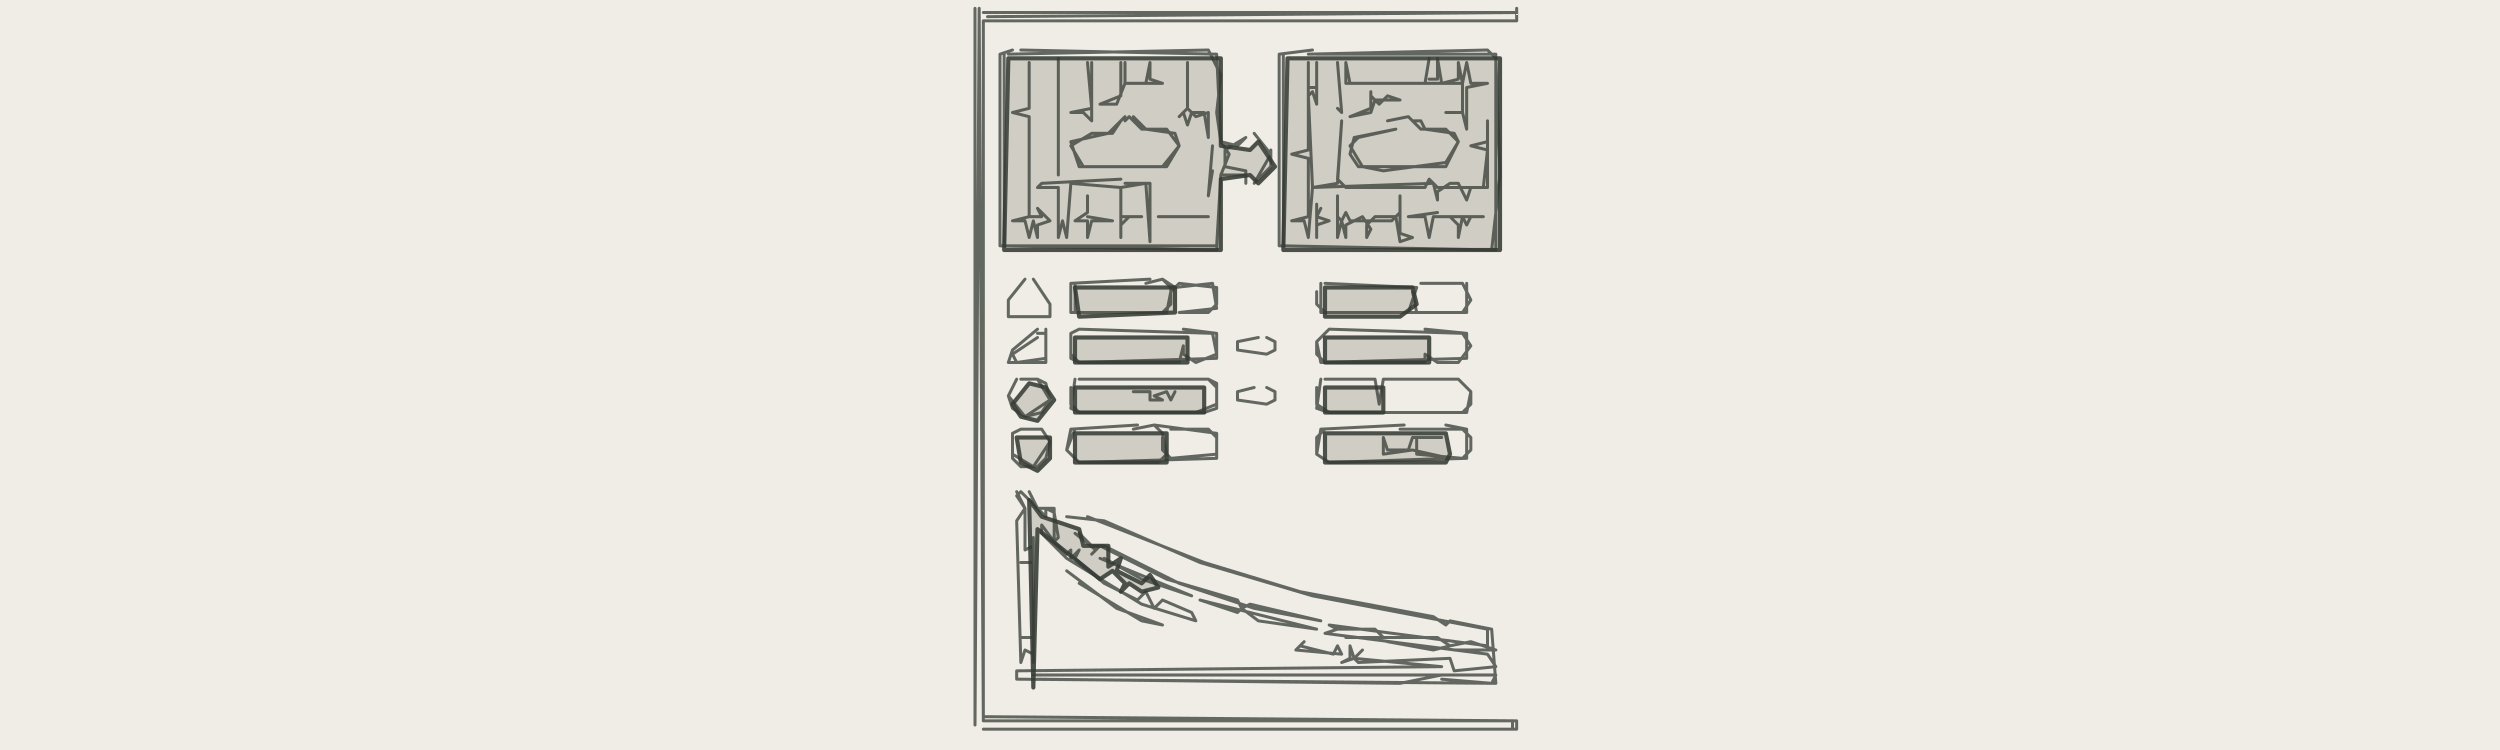
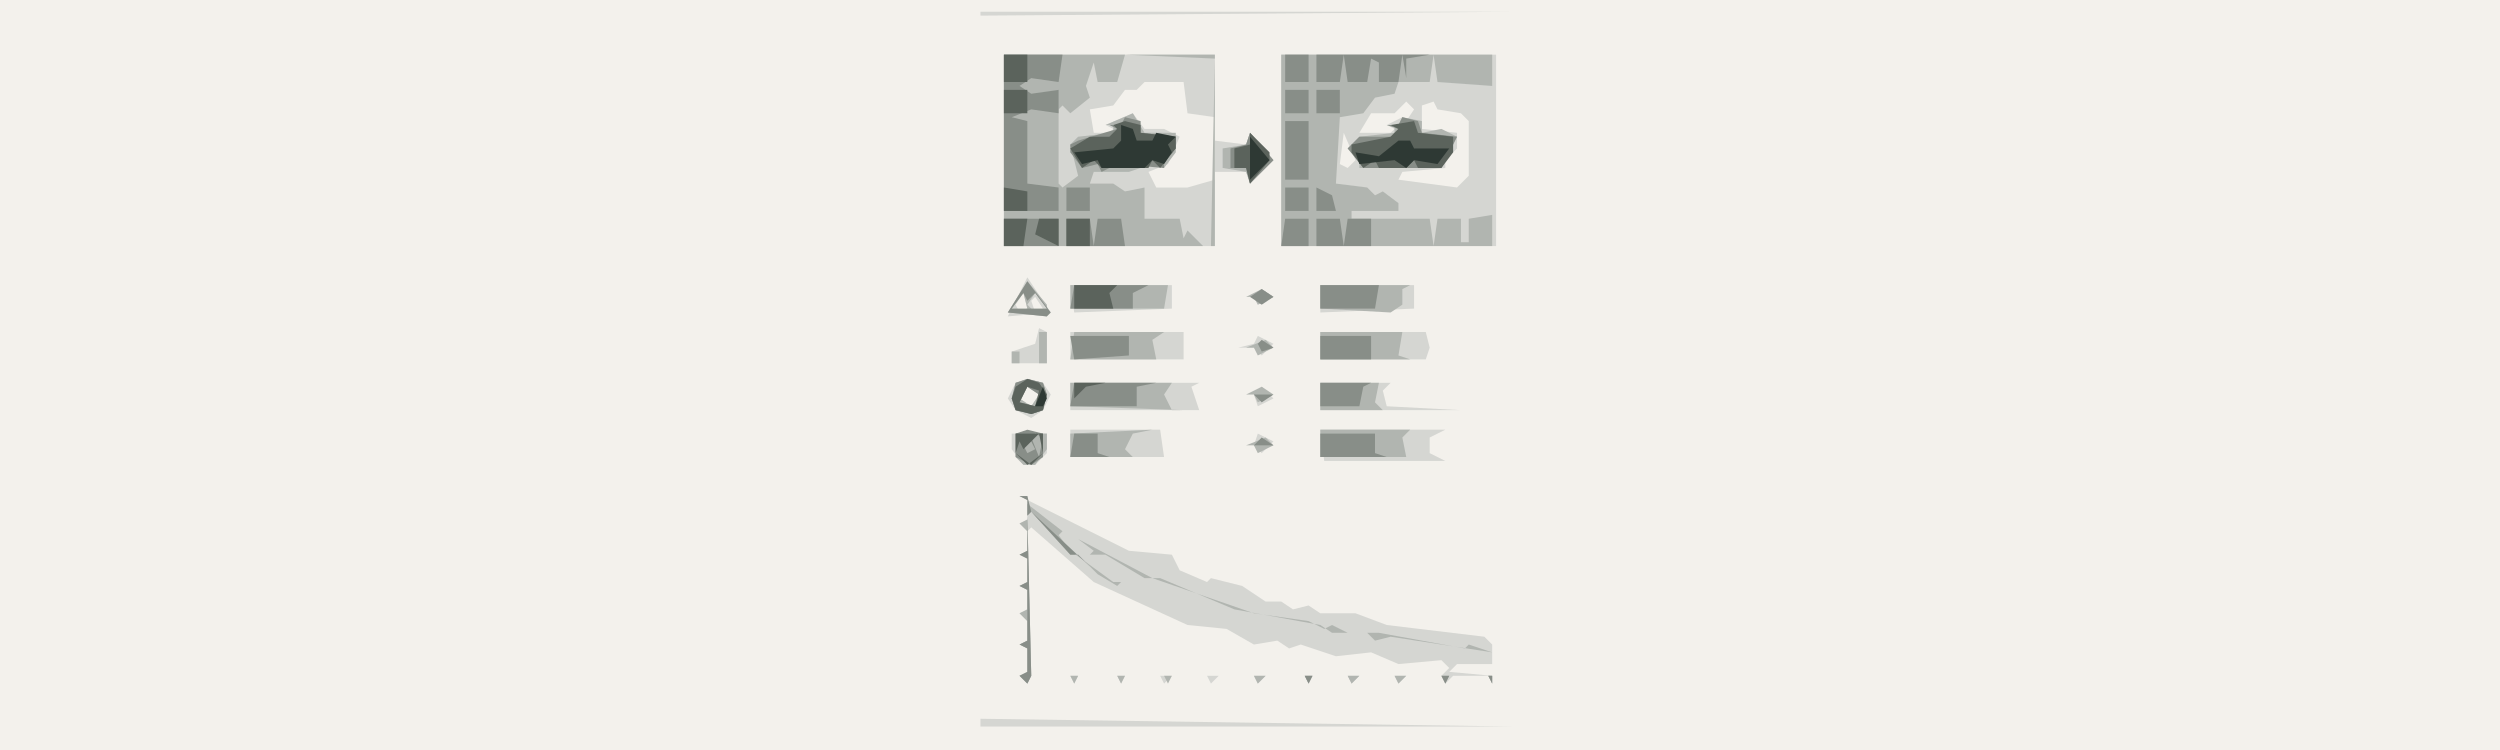
- <svg xmlns="http://www.w3.org/2000/svg" viewBox="0 0 1200 360" role="img" aria-label="SEA Game SE-I illustration">
-   <rect width="1200" height="360" fill="#f0ede6" />
-   <g>
-     <polygon points="484,28 482,120 586,120 586,86 600,84 604,88 612,80 604,68 600,72 586,70 586,28" fill="#777869" fill-opacity=".27" stroke="#4b5149" stroke-width="2" stroke-linejoin="round" />
-     <polygon points="618,28 616,120 720,120 720,28" fill="#777869" fill-opacity=".27" stroke="#4b5149" stroke-width="2" stroke-linejoin="round" />
-     <polygon points="636,208 636,222 694,222 696,218 694,208" fill="#777869" fill-opacity=".27" stroke="#4b5149" stroke-width="2" stroke-linejoin="round" />
-     <polygon points="516,186 516,198 578,198 578,186" fill="#777869" fill-opacity=".27" stroke="#4b5149" stroke-width="2" stroke-linejoin="round" />
-     <polygon points="494,240 496,330 498,254 528,278 534,274 540,280 538,284 542,280 548,284 556,282 552,276 548,280 536,274 538,268 532,272 532,262 520,262 518,254 500,248" fill="#777869" fill-opacity=".27" stroke="#4b5149" stroke-width="2" stroke-linejoin="round" />
-     <polygon points="516,138 518,152 564,150 564,138" fill="#777869" fill-opacity=".27" stroke="#4b5149" stroke-width="2" stroke-linejoin="round" />
-     <polygon points="516,162 516,174 570,174 570,162" fill="#777869" fill-opacity=".27" stroke="#4b5149" stroke-width="2" stroke-linejoin="round" />
-     <polygon points="516,208 516,222 560,222 560,208" fill="#777869" fill-opacity=".27" stroke="#4b5149" stroke-width="2" stroke-linejoin="round" />
-     <polygon points="636,162 636,174 686,174 686,162" fill="#777869" fill-opacity=".27" stroke="#4b5149" stroke-width="2" stroke-linejoin="round" />
-     <polygon points="636,138 636,152 672,152 680,146 678,138" fill="#777869" fill-opacity=".27" stroke="#4b5149" stroke-width="2" stroke-linejoin="round" />
-     <polygon points="636,186 636,198 664,198 664,186" fill="#777869" fill-opacity=".27" stroke="#4b5149" stroke-width="2" stroke-linejoin="round" />
-     <polygon points="494,184 486,194 490,200 498,202 506,192 502,186" fill="#777869" fill-opacity=".27" stroke="#4b5149" stroke-width="2" stroke-linejoin="round" />
-     <polygon points="488,210 490,222 498,226 504,220 504,210" fill="#777869" fill-opacity=".27" stroke="#4b5149" stroke-width="2" stroke-linejoin="round" />
-   </g>
-   <path d="M468,4 L468,348 L470,4 L472,346 L726,346 L726,350 L472,350 L728,350 L728,346 L472,344 L472,10 L728,10 L728,4 M512,248 L530,250 L576,270 L630,286 L714,302 L714,310 L638,300 L642,302 L636,304 L714,314 L718,320 L698,322 L696,316 L652,318 L650,316 L654,312 L650,316 L648,310 L648,316 L644,318 L650,316 L692,320 L488,322 L488,326 L718,328 L716,302 L696,298 L694,300 L688,296 L624,284 L578,270 L522,248 M628,30 L628,72 L620,74 L628,76 L628,104 L620,106 L626,106 L628,114 L630,90 L688,88 L690,96 L690,92 L696,88 L700,88 L704,96 L706,90 L714,90 L714,58 L714,68 L706,70 L714,72 L712,90 L690,90 L686,86 L684,90 L646,90 L642,86 L644,58 L642,88 L630,90 L628,46 L630,44 L632,50 L632,30 L632,42 L628,42 M488,236 L492,244 L488,250 L490,318 L492,312 L496,314 L496,318 L496,258 L496,262 L492,264 L492,244 L488,238 L490,236 L502,248 L502,244 L506,246 L508,258 L506,260 L500,252 L500,256 L512,268 L548,290 L574,298 L572,294 L558,288 L554,292 L550,284 L546,288 L530,280 L516,268 L518,264 L514,268 L514,264 L512,266 L506,260 L506,244 L498,244 L494,236 M472,6 L728,6 L474,8 M486,24 L480,26 L480,118 L584,120 L586,84 L598,84 L598,88 L598,82 L588,80 L588,72 L598,66 L594,70 L586,68 L584,26 L490,24 M484,26 L580,24 L586,36 L584,54 L586,68 L590,74 L586,84 L584,118 L482,118 L482,26 M496,324 L692,324 L672,328 L498,326 M630,24 L614,26 L614,118 L718,120 L718,26 L632,26 M516,256 L526,264 L524,266 L528,262 L560,278 L594,288 L596,292 L594,294 L576,288 L632,302 L604,298 L596,292 L600,290 L634,298 L602,292 L566,280 L530,262 L524,262 L518,256 M628,26 L714,24 L718,28 L720,84 L716,120 L616,118 L616,26 M686,28 L684,40 L648,40 L646,30 L646,40 L702,40 L702,54 L694,54 L702,54 L704,62 L704,42 L714,40 L706,40 L704,30 L702,40 L700,30 L700,38 L692,40 L690,28 L690,38 L686,38 M538,86 L500,88 L498,90 L508,90 L508,114 L510,106 L512,114 L514,88 L538,90 L538,114 L538,108 L542,104 L548,104 L538,104 L538,90 L550,88 L552,116 L552,88 L540,88 M676,56 L666,58 L676,56 L682,62 L694,62 L700,68 L694,78 L664,82 L654,80 L648,70 L652,66 L670,62 L650,66 L648,74 L652,80 L694,80 L700,68 L698,64 L684,62 L682,58 L678,58 M672,206 L702,206 L706,210 L706,216 L702,220 L680,218 L680,210 L692,210 L678,210 L676,216 L666,216 L664,210 L664,218 L678,216 L696,220 L638,222 L632,218 L632,210 L636,206 M552,134 L514,136 L514,150 L560,150 L562,140 L566,136 L584,138 L584,146 L580,150 L566,150 L584,148 L582,136 L564,138 L558,134 M636,182 L660,182 L662,194 L664,182 L700,182 L706,188 L706,194 L702,198 L638,198 L632,194 L632,186 M642,94 L642,114 L644,106 L646,114 L646,108 L654,104 L658,110 L656,114 L656,108 L660,104 L670,104 L672,116 L678,114 L672,112 L672,94 L672,102 L668,106 L648,106 L646,102 L644,106 L642,104 M518,158 L582,160 L584,170 L574,174 L568,170 L568,166 L566,174 L518,174 L514,170 L514,162 M638,158 L702,160 L706,166 L700,174 L690,174 L684,170 L684,174 L636,174 L632,170 L632,164 M494,30 L494,52 L486,54 L494,56 L494,104 L486,106 L492,106 L494,114 L496,106 L498,114 L498,108 L504,106 L498,100 L500,104 L494,104 M546,204 L514,206 L512,216 L518,222 L584,220 L584,208 L554,204 M518,182 L580,182 L584,186 L584,194 L574,198 L518,198 L514,194 L514,186 M674,204 L634,206 L632,218 L638,222 L704,220 L704,206 L694,204 M540,56 L532,64 L514,68 L518,80 L560,80 L566,70 L564,64 L550,62 L544,56 M540,58 L542,56 L548,62 L560,62 L566,70 L558,80 L520,80 L514,70 L524,64 L534,64 L538,58 M638,158 L632,164 L634,174 L704,172 L704,160 L684,158 M518,158 L514,160 L514,172 L518,174 L584,172 L584,160 L568,158 M538,30 L538,46 L528,50 L536,50 L540,40 L558,40 L552,38 L552,30 L550,40 L540,40 L540,30 M690,102 L676,104 L684,104 L686,114 L688,104 L696,104 L700,108 L700,114 L702,104 L704,108 L706,104 L712,104 L692,104 M636,136 L680,138 L676,150 L636,150 L632,146 L632,140 M634,182 L632,196 L638,198 L704,198 L706,188 L700,182 M512,274 L536,292 L558,300 L548,298 L518,280 M516,182 L514,196 L518,198 L578,198 L584,196 L584,184 L580,182 M634,136 L634,150 L704,150 L704,136 M528,268 L572,286 L548,278 L530,268 M508,28 L508,84 L508,52 M544,206 L554,204 L558,208 L560,218 L556,222 L518,222 L512,216 L516,206 M570,30 L570,52 L566,56 L568,54 L570,60 L572,54 L578,54 L580,66 L580,54 L574,56 L570,52 M550,136 L558,134 L562,138 L562,146 L558,150 L516,150 L516,136 M522,30 L524,52 L514,54 L520,54 L524,58 L524,30 M658,44 L658,52 L648,56 L658,54 L660,48 L672,48 L666,46 L662,50 L658,46 M682,136 L702,136 L706,144 L702,150 L680,150 L678,140 M664,306 L690,306 L696,310 L688,312 L666,308 M562,206 L580,206 L584,210 L584,218 L562,220 L558,216 L558,210 M522,94 L522,102 L516,106 L522,106 L522,114 L524,106 L534,106 L522,104 M492,134 L484,144 L484,152 L504,152 L504,146 L496,134 M692,324 L718,324 L716,328 L692,326 M498,158 L486,168 L484,174 L502,174 L502,158 M626,308 L622,312 L644,314 L642,310 L640,314 L624,310 M490,270 L496,270 L496,306 L490,306 M488,182 L484,190 L486,196 L492,200 L500,198 L504,192 L502,184 L498,182 M490,182 L498,182 L504,192 L492,200 L484,190 L486,186 M490,206 L500,206 L504,212 L496,224 L486,218 L486,210 M490,206 L486,208 L486,220 L490,224 L498,224 L502,220 L504,212 L500,206 M498,160 L502,160 L502,172 L488,174 L486,170 L498,162 M602,64 L610,74 L602,88 L610,80 L610,72 M696,310 L706,308 L718,312 L698,312 M642,302 L660,302 L664,306 L646,306 M604,162 L594,164 L594,168 L608,170 L612,168 L612,164 L608,162 M602,186 L594,188 L594,192 L608,194 L612,192 L612,188 L608,186 M556,104 L580,104 L566,104 M544,188 L552,188 L552,192 L558,192 L554,190 L560,188 L562,192 L564,188 M632,98 L632,114 L632,108 L638,106 L632,104 L634,100 M582,70 L580,94 L582,82 M642,30 L644,54 L642,52" fill="none" stroke="#343b35" stroke-opacity=".75" stroke-width="1.45" stroke-linecap="round" stroke-linejoin="round" />
+ <svg xmlns="http://www.w3.org/2000/svg" viewBox="0 0 640 192" role="img" aria-label="SE-I detailed vector artwork">
+   <rect width="640" height="192" fill="#f3f1ec" />
+   <path fill="#d5d6d2" fill-rule="evenodd" d="M261,127 263,128 263,133 261,134 263,136 263,141 261,142 263,143 263,149 261,150 263,151 263,156 261,157 263,159 263,164 261,165 263,166 263,172 261,173 263,175 264,173 274,173 275,175 276,173 286,173 287,175 288,173 297,173 298,175 300,173 309,173 310,175 312,173 321,173 322,175 324,173 334,173 335,175 336,173 345,173 346,175 348,173 357,173 358,175 360,173 369,173 370,175 372,173 381,173 382,175 382,173 371,172 373,170 382,170 382,165 380,163 355,160 347,157 338,157 335,155 331,156 328,154 324,154 318,150 310,148 309,149 302,146 300,142 289,141ZM263,136 264,135 280,149 304,160 314,161 321,165 327,164 330,166 333,165 342,168 351,167 358,170 369,169 371,171 369,173 264,173ZM326,113 322,111 321,114 317,114 321,114 323,116ZM338,110 339,118 370,118 366,116 366,112 370,110ZM274,110 274,117 298,117 297,110ZM259,111 259,115 262,119 265,119 268,116 268,111ZM323,99 321,101 318,101 321,101 322,104 326,102ZM338,98 338,105 374,105 355,104 354,100 356,98 360,98ZM274,98 274,105 307,105 305,99 307,98ZM263,97 260,98 258,102 260,105 264,107 267,105 269,101 267,98ZM263,99 266,101 264,104 261,102ZM326,88 322,86 321,88 317,89 321,89 323,91ZM338,85 338,92 365,92 366,89 365,85ZM274,85 274,92 303,92 303,85ZM268,85 266,84 265,88 259,90 259,93 268,93ZM326,76 323,74 321,76 318,76 321,76 322,78ZM338,73 338,80 362,79 362,73ZM274,73 275,80 300,79 300,73ZM263,71 258,81 269,80ZM264,77 265,76 267,79 265,80ZM262,75 263,79 261,80 260,78ZM328,14 328,63 383,63 383,14ZM344,34 347,41 345,43 343,42ZM364,27 367,26 368,28 374,29 376,31 376,45 373,48 358,46 359,44 370,43 370,41 373,38 373,34 364,33ZM362,28 360,31 359,30 355,32 357,33 356,34 348,34 351,29 357,29 360,26ZM257,14 257,63 311,63 311,44 319,44 320,47 326,41 320,34 319,37 311,36 311,14ZM279,28 285,27 288,23 291,23 293,21 303,21 304,29 311,30 311,46 304,48 296,48 294,44 299,42 302,35 298,33 293,33 290,29 283,32 285,33 284,34 280,34ZM251,3 251,186 388,186 251,184 251,4 388,3Z" />
+   <path fill="#b1b5b0" fill-rule="evenodd" d="M276,138 280,141 279,142 283,142 293,148 297,148 316,156 338,160 341,162 350,162 352,164 356,163 382,167 376,165 375,166 353,162 345,162 341,160 339,161 335,159 321,157 295,148ZM261,127 263,128 263,133 261,134 263,136 263,141 261,142 263,143 263,149 261,150 263,151 263,156 261,157 263,159 263,164 261,165 263,166 263,172 261,173 263,175 264,173 274,173 275,175 276,173 286,173 287,175 288,173 298,173 299,175 300,173 321,173 322,175 324,173 334,173 335,175 336,173 345,173 346,175 348,173 357,173 358,175 360,173 369,173 370,175 371,173 381,173 382,175 382,173 264,173 263,132 264,131 274,142 276,142 281,147 286,150 287,149 285,149 274,141 271,137 272,136 263,129 263,127ZM319,114 321,114 322,116 326,114 324,112ZM338,117 365,117 360,117 359,112 361,110 367,110 338,110ZM274,111 274,117 296,117 290,117 288,115 290,111 295,110ZM260,111 260,117 262,119 265,119 268,115 268,111ZM319,101 321,101 322,103 326,101 323,99ZM338,98 338,105 361,105 354,105 352,103 353,98ZM274,104 303,105 300,105 298,101 300,98 306,98 274,98ZM263,97 260,98 259,102 260,105 264,106 267,105 268,101 267,98ZM263,99 266,101 264,104 261,102ZM259,90 259,93 261,93 261,90ZM319,89 321,89 322,91 326,89 324,87ZM338,85 338,92 361,92 358,91 359,85ZM274,92 296,92 295,87 298,85 275,85ZM266,85 266,93 268,93 268,85ZM319,76 321,76 322,78 326,76 323,74ZM338,79 356,80 359,78 359,74 361,73 338,73ZM274,79 298,79 299,73 274,73ZM263,72 258,80 268,81 268,78ZM263,78 265,75 268,79 265,80ZM262,75 263,79 260,80 259,79ZM320,34 319,37 313,38 313,43 319,44 320,47 326,41ZM373,35 369,33 364,34 364,31 359,30 358,32 355,32 357,32 357,34 348,35 345,38 348,41 348,43 369,43ZM328,14 328,63 382,63 382,48 382,55 376,56 376,62 374,62 374,56 368,56 367,63 366,56 346,56 346,54 358,54 358,52 354,49 352,50 350,48 342,47 343,30 349,29 352,25 357,24 358,21 366,21 367,14 368,21 382,22 382,34 382,14ZM257,14 257,63 311,63 311,14ZM280,16 281,21 286,21 288,14 311,15 310,63 308,63 304,59 303,61 302,56 293,56 293,48 288,49 285,47 279,47 280,44 289,44 295,42 298,43 301,39 301,34 293,34 290,29 283,32 285,32 285,34 276,35 274,37 276,45 272,48 271,47 271,28 272,27 274,29 279,25 278,22Z" />
+   <path fill="#888e88" fill-rule="evenodd" d="M261,127 263,128 263,141 261,142 263,143 263,149 261,150 263,151 263,164 261,165 263,166 263,172 261,173 263,175 264,173 334,173 335,175 336,173 369,173 370,175 371,173 381,173 382,175 382,173 264,173 263,132 264,131 274,142 276,142 279,145 264,131 263,127ZM321,114 326,114 323,112ZM338,111 338,117 355,117 352,116 352,111ZM275,111 274,117 284,117 281,116 281,111ZM263,110 260,111 260,117 264,119 267,117 267,111ZM262,114 264,113 265,115 263,116ZM265,111 267,112 266,117 264,112ZM321,101 323,103 326,101ZM338,104 348,104 349,99 351,98 338,98ZM274,104 291,104 291,99 296,98 275,98ZM263,97 260,98 259,102 260,105 264,106 267,105 268,101 267,98ZM263,99 266,101 265,104 261,103ZM322,88 323,90 326,89 323,87ZM338,86 338,92 351,92 351,86ZM274,86 275,92 289,91 289,86ZM323,74 320,76 323,78 326,76ZM338,73 338,79 352,79 353,73ZM274,79 290,79 290,75 294,73 275,73ZM263,72 258,80 268,81 269,80ZM259,79 262,75 263,77 265,75 268,79ZM337,56 337,63 366,63 351,63 351,56 345,56 344,63 343,56ZM329,56 328,63 335,63 335,56ZM273,56 273,63 294,63 288,63 287,56 281,56 280,63 279,56ZM257,56 257,63 271,63 271,56ZM337,48 337,54 342,54 341,50ZM329,48 329,54 335,54 335,48ZM273,48 273,54 279,54 279,48ZM320,34 319,37 315,38 315,43 319,43 320,47 326,41ZM329,31 329,46 335,46 335,31ZM373,35 364,34 363,31 359,30 358,32 355,32 358,33 356,35 348,35 345,38 349,43 369,43ZM301,35 292,34 292,31 288,30 287,32 284,32 286,33 276,36 274,37 274,39 277,43 281,42 282,44 286,42 298,43 298,41 301,38ZM337,23 337,29 343,29 343,23ZM329,23 329,29 335,29 335,23ZM337,21 343,21 344,14 345,21 350,21 351,15 353,16 353,21 358,21 359,14 360,20 360,15 366,14 337,14ZM329,14 329,21 335,21 335,14ZM257,14 257,54 271,54 271,48 263,47 263,31 259,30 264,28 271,29 271,23 264,24 261,22 264,20 271,21 272,14 279,14Z" />
+   <path fill="#5b635c" fill-rule="evenodd" d="M260,111 260,116 264,119 267,116 267,111ZM266,111 267,116 263,119 260,116 261,113 262,115ZM275,102 278,99 283,98 275,98ZM263,97 260,99 259,102 260,105 264,106 267,105 268,101 266,98ZM263,99 266,100 265,104 261,103ZM275,73 275,79 285,79 284,75 286,73ZM273,56 273,63 279,63 279,56ZM266,56 265,60 271,63 271,56ZM257,56 257,63 262,63 263,56ZM257,48 257,54 263,54 263,49ZM320,34 320,37 316,38 316,43 319,43 320,47 325,41 325,39ZM372,35 363,34 362,31 356,32 358,33 356,35 346,37 346,39 349,43 352,41 353,43 360,43 362,41 363,43 369,43 372,39ZM301,35 292,34 292,32 288,31 285,32 286,33 284,35 279,35 274,38 277,43 280,41 282,43 294,43 295,41 297,43 301,38ZM257,23 257,29 263,29 263,23ZM257,14 257,21 263,21 263,14Z" />
+   <path fill="#2e3934" fill-rule="evenodd" d="M267,99 265,104 267,104 268,102ZM347,39 348,42 357,41 360,43 362,41 368,42 371,38 362,38 361,36 358,36 353,40ZM320,35 320,46 325,41ZM275,39 277,42 281,41 282,43 293,43 295,41 298,42 300,39 299,37 301,35 296,34 295,36 291,36 290,33 287,32 287,36 285,38Z" />
</svg>
